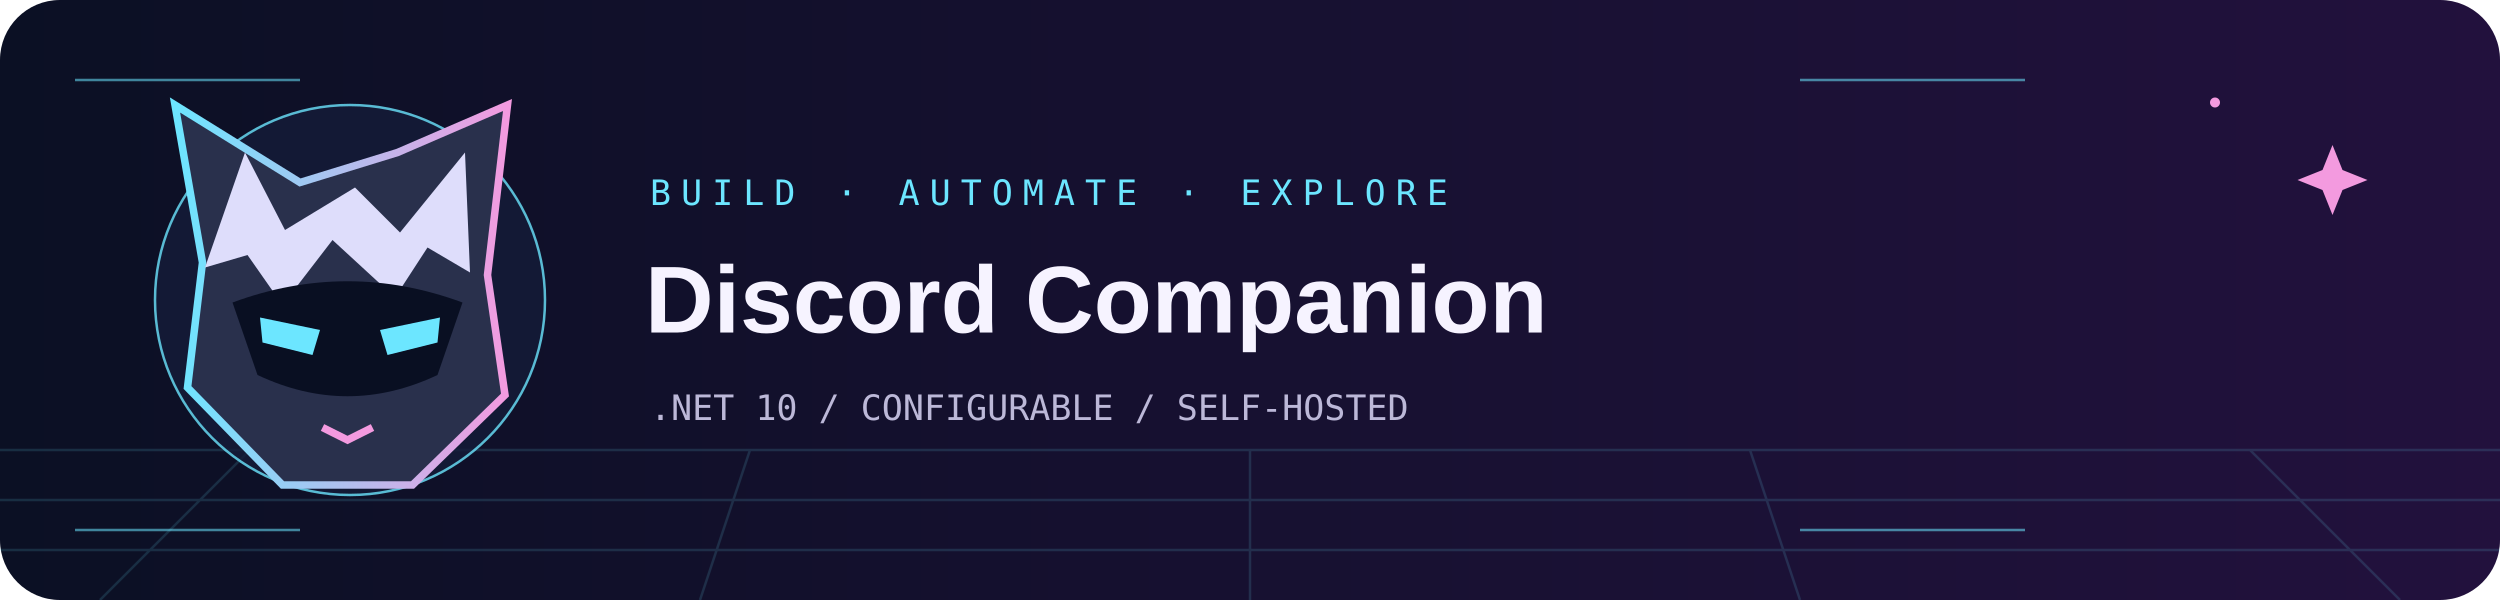
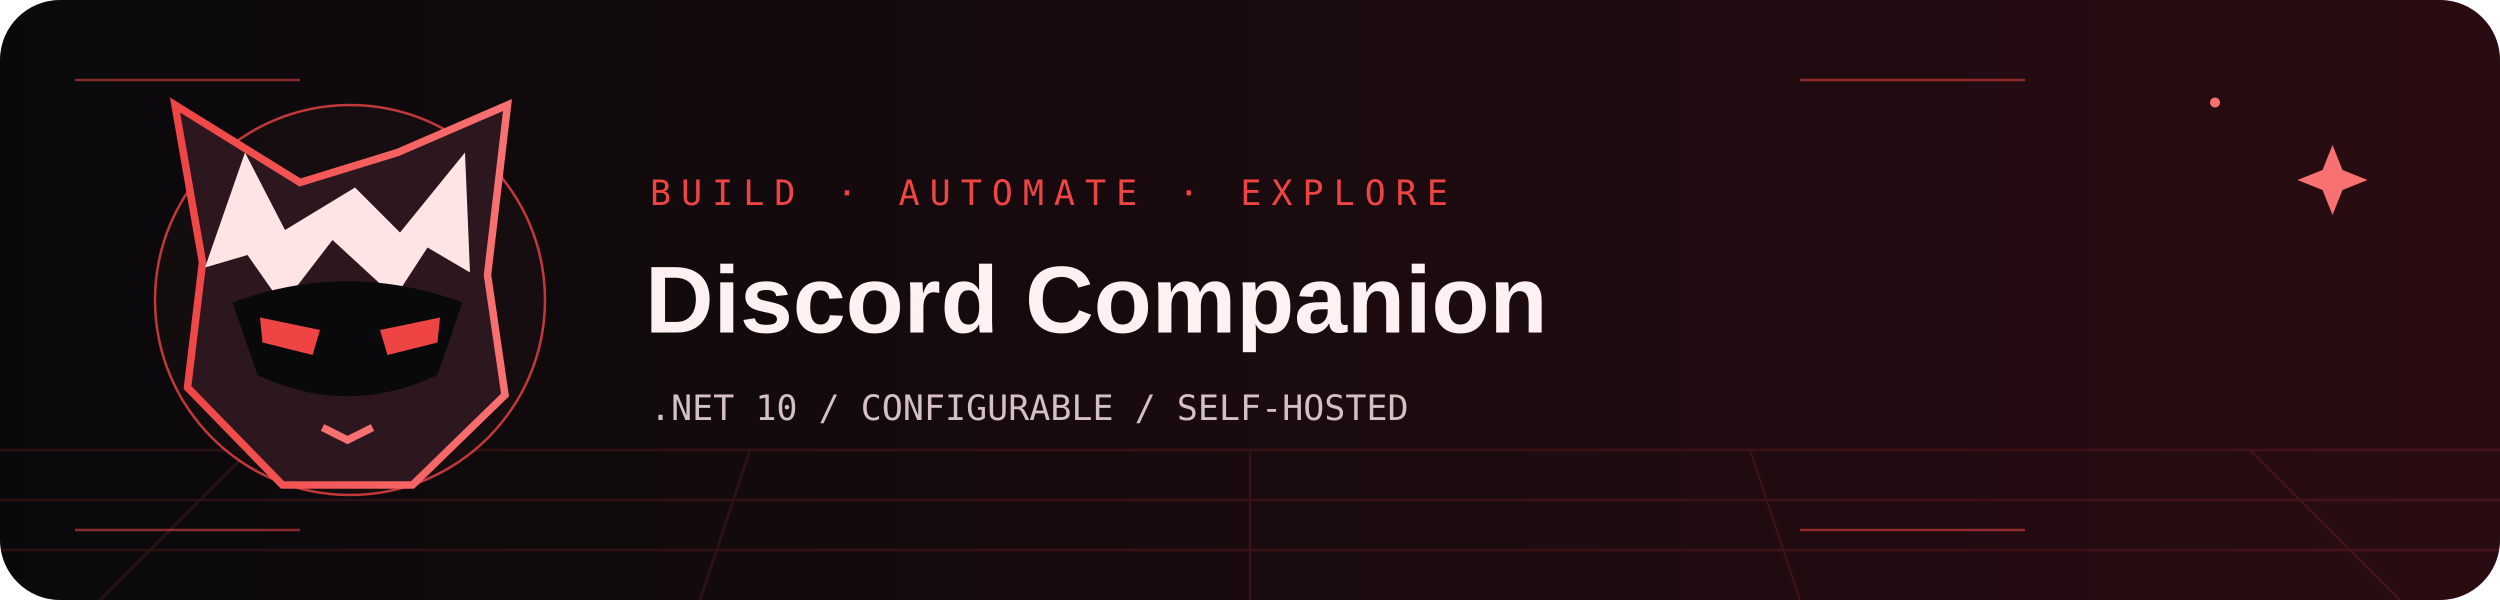
<svg xmlns="http://www.w3.org/2000/svg" width="1000" height="240" viewBox="0 0 1000 240" role="img" aria-labelledby="title desc">
  <defs>
    <linearGradient id="bg">
-       <stop stop-color="#0b1024" />
-       <stop offset="1" stop-color="#22113d" />
+       <stop stop-color="#09090b" />
+       <stop offset="1" stop-color="#290c12" />
    </linearGradient>
    <linearGradient id="glow">
-       <stop stop-color="#6ce6ff" />
-       <stop offset="1" stop-color="#f39adf" />
+       <stop stop-color="#ef4444" />
+       <stop offset="1" stop-color="#f87171" />
    </linearGradient>
  </defs>
  <style>.blink{transform-box:fill-box;transform-origin:center;animation:blink 6s infinite}.trail{stroke-dasharray:90 600;animation:flow 8s linear infinite}.star{animation:pulse 4s ease-in-out infinite}@keyframes blink{0%,44%,48%,100%{transform:scaleY(1)}46%{transform:scaleY(.12)}}@keyframes flow{to{stroke-dashoffset:-690}}@keyframes pulse{50%{opacity:.3}}@media(prefers-reduced-motion:reduce){*{animation:none!important}}</style>
  <rect width="1000" height="240" rx="24" fill="url(#bg)" />
-   <g opacity=".14" stroke="#6ce6ff">
+   <g opacity=".14" stroke="#ef4444">
    <path d="M0 180H1000M0 200H1000M0 220H1000M100 180L40 240M300 180L280 240M500 180V240M700 180L720 240M900 180L960 240" />
  </g>
-   <path d="M30 32H970M30 212H970" stroke="#6ce6ff" opacity=".55" class="trail" />
+   <path d="M30 32H970M30 212H970" stroke="#ef4444" opacity=".55" class="trail" />
  <g transform="translate(45 30)">
-     <circle cx="95" cy="90" r="78" fill="#141c38" stroke="#6ce6ff" opacity=".8" />
-     <path d="M36 75L25 12L75 43L114 31L158 12L150 80L157 128L120 164H68L30 125Z" fill="#29304c" stroke="url(#glow)" stroke-width="3" />
-     <path d="M37 77L53 31L69 62L97 45L115 63L141 31L143 79L126 69L113 89L88 66L68 92L54 72Z" fill="#deddfb" />
-     <path d="M48 91Q94 74 140 91L130 120Q94 137 58 120Z" fill="#090f22" />
-     <g class="blink" fill="#6ce6ff">
+     <circle cx="95" cy="90" r="78" fill="#170e12" stroke="#ef4444" opacity=".8" />
+     <path d="M36 75L25 12L75 43L114 31L158 12L150 80L157 128L120 164H68L30 125Z" fill="#2b171d" stroke="url(#glow)" stroke-width="3" />
+     <path d="M37 77L53 31L69 62L97 45L115 63L141 31L143 79L126 69L113 89L88 66L68 92L54 72Z" fill="#ffe4e6" />
+     <path d="M48 91Q94 74 140 91L130 120Q94 137 58 120Z" fill="#09090b" />
+     <g class="blink" fill="#ef4444">
      <path d="M59 97L83 102L80 112L60 107Z" />
      <path d="M107 102L131 97L130 107L110 112Z" />
    </g>
-     <path d="M84 141L94 146L104 141" fill="none" stroke="#f39adf" stroke-width="3" />
+     <path d="M84 141L94 146L104 141" fill="none" stroke="#f87171" stroke-width="3" />
  </g>
-   <text x="260" y="82" fill="#6ce6ff" font-family="monospace" font-size="14" letter-spacing="4">BUILD · AUTOMATE · EXPLORE</text>
-   <text x="258" y="133" fill="#f6f3ff" font-family="Arial,sans-serif" font-size="38" font-weight="700">Discord Companion</text>
-   <text x="260" y="168" fill="#bcb8d8" font-family="monospace" font-size="14">.NET 10  /  CONFIGURABLE  /  SELF-HOSTED</text>
-   <g class="star" fill="#f39adf">
+   <text x="260" y="82" fill="#ef4444" font-family="monospace" font-size="14" letter-spacing="4">BUILD · AUTOMATE · EXPLORE</text>
+   <text x="258" y="133" fill="#fff1f2" font-family="Arial,sans-serif" font-size="38" font-weight="700">Discord Companion</text>
+   <text x="260" y="168" fill="#d4bfc4" font-family="monospace" font-size="14">.NET 10  /  CONFIGURABLE  /  SELF-HOSTED</text>
+   <g class="star" fill="#f87171">
    <path d="M933 58L937 68L947 72L937 76L933 86L929 76L919 72L929 68Z" />
    <circle cx="886" cy="41" r="2" />
  </g>
</svg>
